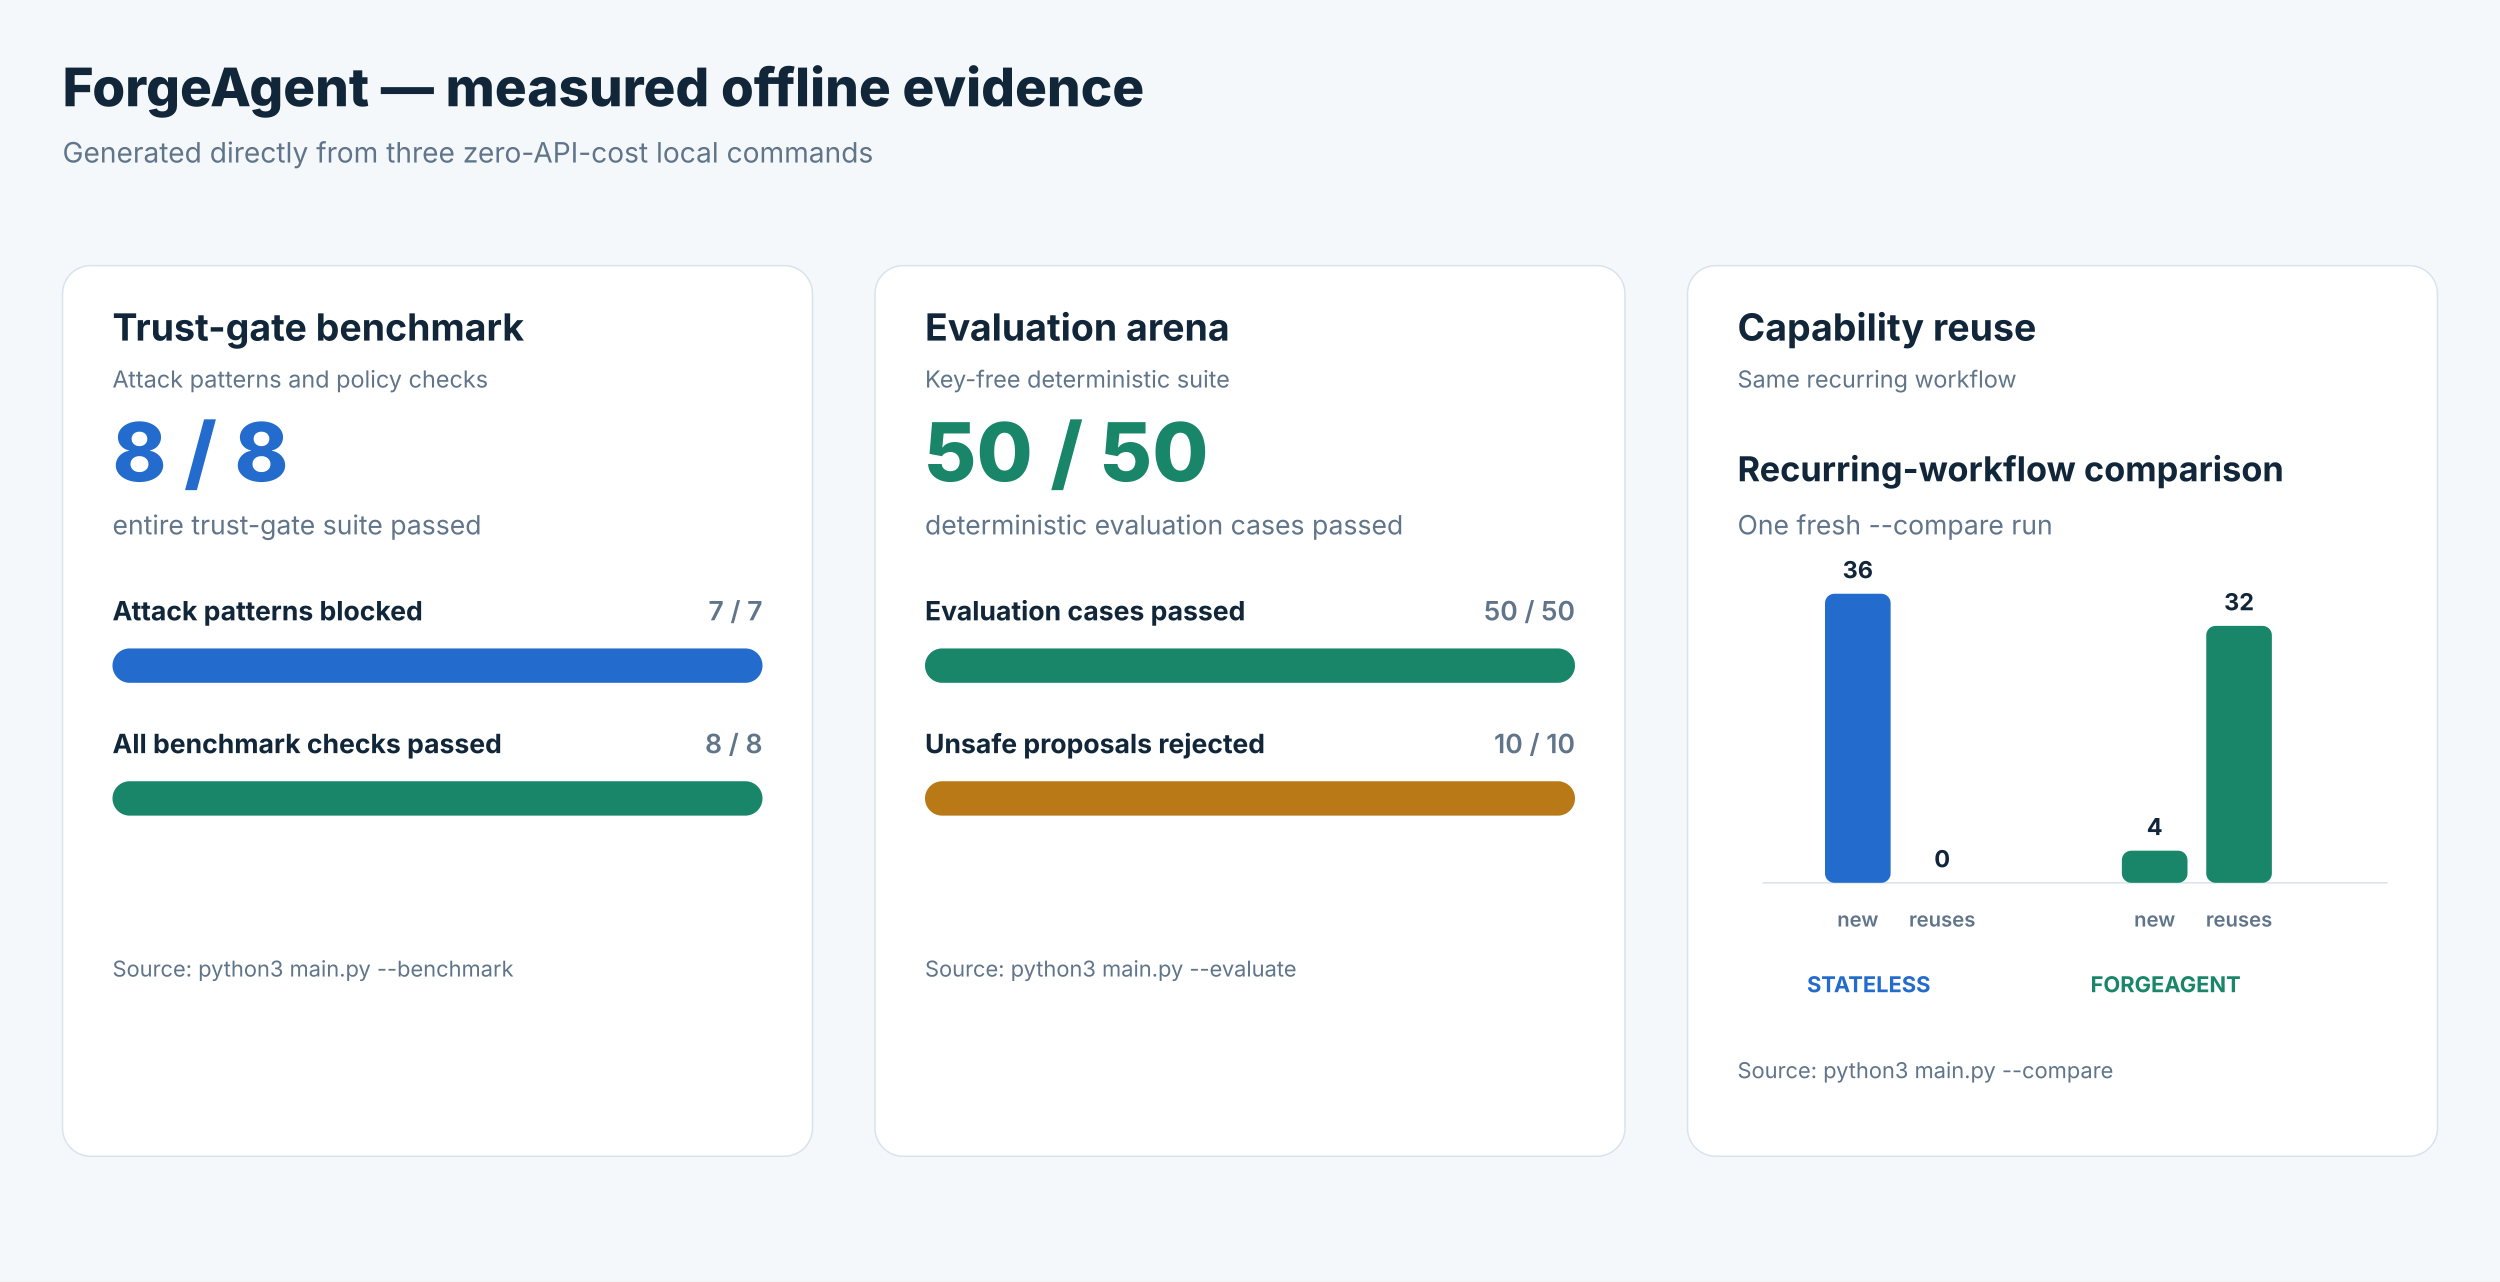
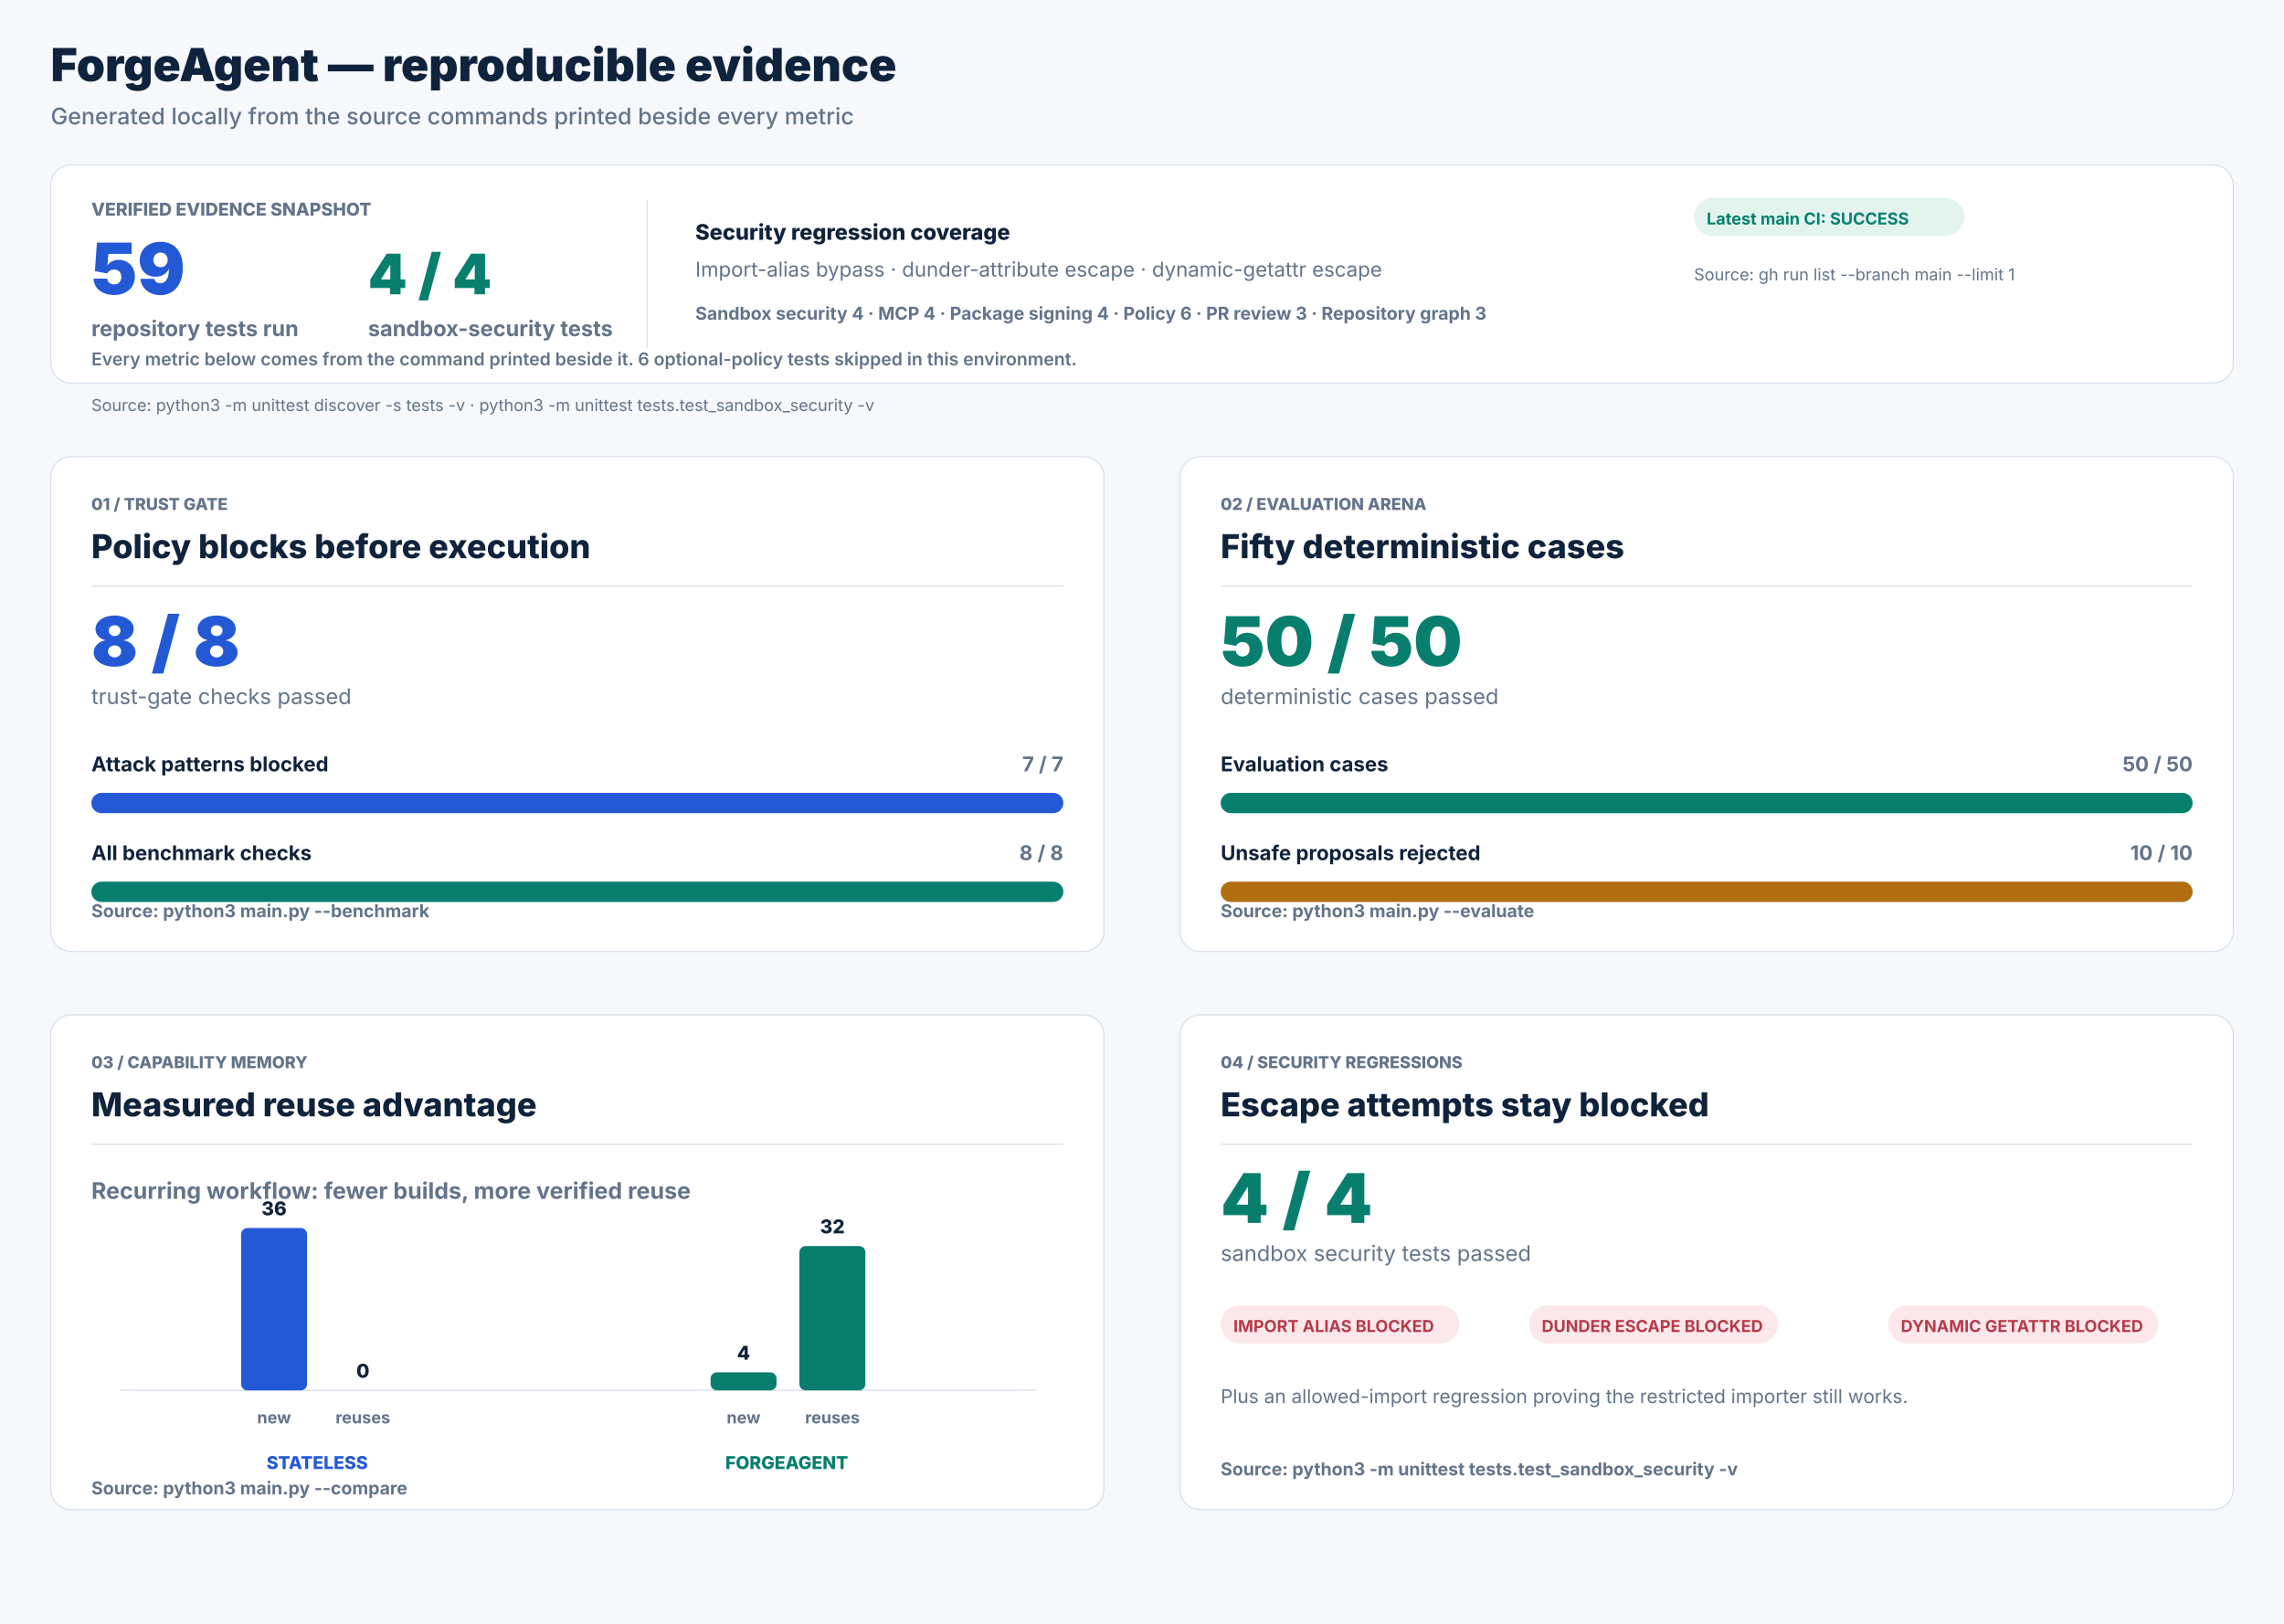
- <svg xmlns="http://www.w3.org/2000/svg" width="1600" height="820" viewBox="0 0 1600 820" role="img" aria-labelledby="title desc">
-   <rect width="100%" height="100%" fill="#f5f8fb" />
-   <text x="40" y="68" fill="#12263a" font-family="Inter, Arial, sans-serif" font-size="34" font-weight="800" text-anchor="start">ForgeAgent — measured offline evidence</text>
-   <text x="40" y="104" fill="#60758a" font-family="Inter, Arial, sans-serif" font-size="18" font-weight="400" text-anchor="start">Generated directly from three zero-API-cost local commands</text>
-   <rect x="40" y="170" width="480" height="570" rx="18" fill="#ffffff" stroke="#d9e3ec" />
-   <text x="72" y="218" fill="#12263a" font-family="Inter, Arial, sans-serif" font-size="24" font-weight="750" text-anchor="start">Trust-gate benchmark</text>
-   <text x="72" y="248" fill="#60758a" font-family="Inter, Arial, sans-serif" font-size="15" font-weight="400" text-anchor="start">Attack patterns and policy checks</text>
-   <text x="72" y="308" fill="#246bce" font-family="Inter, Arial, sans-serif" font-size="52" font-weight="800" text-anchor="start">8 / 8</text>
-   <text x="72" y="342" fill="#60758a" font-family="Inter, Arial, sans-serif" font-size="17" font-weight="400" text-anchor="start">entire trust-gate suite passed</text>
-   <text x="72" y="397" fill="#12263a" font-family="Inter, Arial, sans-serif" font-size="17" font-weight="650" text-anchor="start">Attack patterns blocked</text>
-   <text x="488" y="397" fill="#60758a" font-family="Inter, Arial, sans-serif" font-size="17" font-weight="600" text-anchor="end">7 / 7</text>
-   <rect x="72" y="415" width="416" height="22" rx="11" fill="#e8eef4" />
-   <rect x="72" y="415" width="416.00" height="22" rx="11" fill="#246bce" />
-   <text x="72" y="482" fill="#12263a" font-family="Inter, Arial, sans-serif" font-size="17" font-weight="650" text-anchor="start">All benchmark checks passed</text>
-   <text x="488" y="482" fill="#60758a" font-family="Inter, Arial, sans-serif" font-size="17" font-weight="600" text-anchor="end">8 / 8</text>
-   <rect x="72" y="500" width="416" height="22" rx="11" fill="#e8eef4" />
-   <rect x="72" y="500" width="416.00" height="22" rx="11" fill="#19866a" />
-   <text x="72" y="625" fill="#60758a" font-family="Inter, Arial, sans-serif" font-size="14" font-weight="400" text-anchor="start">Source: python3 main.py --benchmark</text>
-   <rect x="560" y="170" width="480" height="570" rx="18" fill="#ffffff" stroke="#d9e3ec" />
-   <text x="592" y="218" fill="#12263a" font-family="Inter, Arial, sans-serif" font-size="24" font-weight="750" text-anchor="start">Evaluation arena</text>
-   <text x="592" y="248" fill="#60758a" font-family="Inter, Arial, sans-serif" font-size="15" font-weight="400" text-anchor="start">Key-free deterministic suite</text>
-   <text x="592" y="308" fill="#19866a" font-family="Inter, Arial, sans-serif" font-size="52" font-weight="800" text-anchor="start">50 / 50</text>
-   <text x="592" y="342" fill="#60758a" font-family="Inter, Arial, sans-serif" font-size="17" font-weight="400" text-anchor="start">deterministic evaluation cases passed</text>
-   <text x="592" y="397" fill="#12263a" font-family="Inter, Arial, sans-serif" font-size="17" font-weight="650" text-anchor="start">Evaluation cases passed</text>
-   <text x="1008" y="397" fill="#60758a" font-family="Inter, Arial, sans-serif" font-size="17" font-weight="600" text-anchor="end">50 / 50</text>
-   <rect x="592" y="415" width="416" height="22" rx="11" fill="#e8eef4" />
-   <rect x="592" y="415" width="416.00" height="22" rx="11" fill="#19866a" />
-   <text x="592" y="482" fill="#12263a" font-family="Inter, Arial, sans-serif" font-size="17" font-weight="650" text-anchor="start">Unsafe proposals rejected</text>
-   <text x="1008" y="482" fill="#60758a" font-family="Inter, Arial, sans-serif" font-size="17" font-weight="600" text-anchor="end">10 / 10</text>
-   <rect x="592" y="500" width="416" height="22" rx="11" fill="#e8eef4" />
-   <rect x="592" y="500" width="416.00" height="22" rx="11" fill="#b97916" />
-   <text x="592" y="625" fill="#60758a" font-family="Inter, Arial, sans-serif" font-size="14" font-weight="400" text-anchor="start">Source: python3 main.py --evaluate</text>
-   <rect x="1080" y="170" width="480" height="570" rx="18" fill="#ffffff" stroke="#d9e3ec" />
-   <text x="1112" y="218" fill="#12263a" font-family="Inter, Arial, sans-serif" font-size="24" font-weight="750" text-anchor="start">Capability reuse</text>
-   <text x="1112" y="248" fill="#60758a" font-family="Inter, Arial, sans-serif" font-size="15" font-weight="400" text-anchor="start">Same recurring workflow</text>
-   <text x="1112" y="308" fill="#12263a" font-family="Inter, Arial, sans-serif" font-size="22" font-weight="750" text-anchor="start">Recurring-workflow comparison</text>
-   <text x="1112" y="342" fill="#60758a" font-family="Inter, Arial, sans-serif" font-size="17" font-weight="400" text-anchor="start">One fresh --compare run</text>
-   <line x1="1128" y1="565" x2="1528" y2="565" stroke="#d9e3ec" />
-   <rect x="1168" y="380.00" width="42" height="185.00" rx="6" fill="#246bce" />
-   <text x="1189" y="370.0" fill="#12263a" font-family="Inter, Arial, sans-serif" font-size="15" font-weight="750" text-anchor="middle">36</text>
-   <text x="1189" y="593" fill="#60758a" font-family="Inter, Arial, sans-serif" font-size="13" font-weight="600" text-anchor="middle">new</text>
-   <rect x="1222" y="565.00" width="42" height="0.00" rx="6" fill="#246bce" />
-   <text x="1243" y="555.0" fill="#12263a" font-family="Inter, Arial, sans-serif" font-size="15" font-weight="750" text-anchor="middle">0</text>
-   <text x="1243" y="593" fill="#60758a" font-family="Inter, Arial, sans-serif" font-size="13" font-weight="600" text-anchor="middle">reuses</text>
-   <rect x="1358" y="544.44" width="42" height="20.56" rx="6" fill="#19866a" />
-   <text x="1379" y="534.444" fill="#12263a" font-family="Inter, Arial, sans-serif" font-size="15" font-weight="750" text-anchor="middle">4</text>
-   <text x="1379" y="593" fill="#60758a" font-family="Inter, Arial, sans-serif" font-size="13" font-weight="600" text-anchor="middle">new</text>
-   <rect x="1412" y="400.56" width="42" height="164.44" rx="6" fill="#19866a" />
-   <text x="1433" y="390.556" fill="#12263a" font-family="Inter, Arial, sans-serif" font-size="15" font-weight="750" text-anchor="middle">32</text>
-   <text x="1433" y="593" fill="#60758a" font-family="Inter, Arial, sans-serif" font-size="13" font-weight="600" text-anchor="middle">reuses</text>
-   <text x="1196" y="635" fill="#246bce" font-family="Inter, Arial, sans-serif" font-size="14" font-weight="750" text-anchor="middle">STATELESS</text>
-   <text x="1386" y="635" fill="#19866a" font-family="Inter, Arial, sans-serif" font-size="14" font-weight="750" text-anchor="middle">FORGEAGENT</text>
-   <text x="1112" y="690" fill="#60758a" font-family="Inter, Arial, sans-serif" font-size="14" font-weight="400" text-anchor="start">Source: python3 main.py --compare</text>
+ <svg xmlns="http://www.w3.org/2000/svg" width="1800" height="1280" viewBox="0 0 1800 1280" role="img" aria-labelledby="title desc">
+   <rect width="1800" height="1280" fill="#f6f8fb" />
+   <text x="40" y="64" fill="#10233c" font-family="Inter, Arial, sans-serif" font-size="36" font-weight="850" text-anchor="start">ForgeAgent — reproducible evidence</text>
+   <text x="40" y="98" fill="#63748a" font-family="Inter, Arial, sans-serif" font-size="18" font-weight="500" text-anchor="start">Generated locally from the source commands printed beside every metric</text>
+   <rect x="40" y="130" width="1720" height="172" rx="16" fill="#ffffff" stroke="#d9e2ec" />
+   <text x="72" y="170" fill="#63748a" font-family="Inter, Arial, sans-serif" font-size="14" font-weight="800" text-anchor="start">VERIFIED EVIDENCE SNAPSHOT</text>
+   <text x="72" y="232" fill="#2459d6" font-family="Inter, Arial, sans-serif" font-size="56" font-weight="850" text-anchor="start">59</text>
+   <text x="72" y="265" fill="#63748a" font-family="Inter, Arial, sans-serif" font-size="17" font-weight="650" text-anchor="start">repository tests run</text>
+   <text x="290" y="232" fill="#087f6e" font-family="Inter, Arial, sans-serif" font-size="44" font-weight="850" text-anchor="start">4 / 4</text>
+   <text x="290" y="265" fill="#63748a" font-family="Inter, Arial, sans-serif" font-size="17" font-weight="650" text-anchor="start">sandbox-security tests</text>
+   <line x1="510" y1="158" x2="510" y2="274" stroke="#d9e2ec" stroke-width="1" />
+   <text x="548" y="189" fill="#10233c" font-family="Inter, Arial, sans-serif" font-size="17" font-weight="800" text-anchor="start">Security regression coverage</text>
+   <text x="548" y="218" fill="#63748a" font-family="Inter, Arial, sans-serif" font-size="16" font-weight="400" text-anchor="start">Import-alias bypass · dunder-attribute escape · dynamic-getattr escape</text>
+   <text x="548" y="252" fill="#63748a" font-family="Inter, Arial, sans-serif" font-size="14" font-weight="650" text-anchor="start">Sandbox security 4   ·   MCP 4   ·   Package signing 4   ·   Policy 6   ·   PR review 3   ·   Repository graph 3</text>
+   <rect x="1335" y="156" width="213" height="30" rx="15" fill="#e3f4ef" />
+   <text x="1345" y="177" fill="#087f6e" font-family="Inter, Arial, sans-serif" font-size="13" font-weight="750" text-anchor="start">Latest main CI: SUCCESS</text>
+   <text x="1335" y="221" fill="#63748a" font-family="Inter, Arial, sans-serif" font-size="13" font-weight="400" text-anchor="start">Source: gh run list --branch main --limit 1</text>
+   <text x="72" y="288" fill="#63748a" font-family="Inter, Arial, sans-serif" font-size="14" font-weight="600" text-anchor="start">Every metric below comes from the command printed beside it. 6 optional-policy tests skipped in this environment.</text>
+   <text x="72" y="324" fill="#63748a" font-family="Inter, Arial, sans-serif" font-size="13" font-weight="400" text-anchor="start">Source: python3 -m unittest discover -s tests -v   ·   python3 -m unittest tests.test_sandbox_security -v</text>
+   <rect x="40" y="360" width="830" height="390" rx="16" fill="#ffffff" stroke="#d9e2ec" />
+   <text x="72" y="402" fill="#63748a" font-family="Inter, Arial, sans-serif" font-size="13" font-weight="800" text-anchor="start">01 / TRUST GATE</text>
+   <text x="72" y="440" fill="#10233c" font-family="Inter, Arial, sans-serif" font-size="26" font-weight="800" text-anchor="start">Policy blocks before execution</text>
+   <line x1="72" y1="462" x2="838" y2="462" stroke="#d9e2ec" stroke-width="1" />
+   <text x="72" y="525" fill="#2459d6" font-family="Inter, Arial, sans-serif" font-size="54" font-weight="850" text-anchor="start">8 / 8</text>
+   <text x="72" y="555" fill="#63748a" font-family="Inter, Arial, sans-serif" font-size="17" font-weight="400" text-anchor="start">trust-gate checks passed</text>
+   <text x="72" y="608" fill="#10233c" font-family="Inter, Arial, sans-serif" font-size="16" font-weight="700" text-anchor="start">Attack patterns blocked</text>
+   <text x="838" y="608" fill="#63748a" font-family="Inter, Arial, sans-serif" font-size="16" font-weight="700" text-anchor="end">7 / 7</text>
+   <rect x="72" y="625" width="766" height="16" rx="8" fill="#e8edf3" />
+   <rect x="72" y="625" width="766.00" height="16" rx="8" fill="#2459d6" />
+   <text x="72" y="678" fill="#10233c" font-family="Inter, Arial, sans-serif" font-size="16" font-weight="700" text-anchor="start">All benchmark checks</text>
+   <text x="838" y="678" fill="#63748a" font-family="Inter, Arial, sans-serif" font-size="16" font-weight="700" text-anchor="end">8 / 8</text>
+   <rect x="72" y="695" width="766" height="16" rx="8" fill="#e8edf3" />
+   <rect x="72" y="695" width="766.00" height="16" rx="8" fill="#087f6e" />
+   <text x="72" y="723" fill="#63748a" font-family="Inter, Arial, sans-serif" font-size="14" font-weight="650" text-anchor="start">Source: python3 main.py --benchmark</text>
+   <rect x="930" y="360" width="830" height="390" rx="16" fill="#ffffff" stroke="#d9e2ec" />
+   <text x="962" y="402" fill="#63748a" font-family="Inter, Arial, sans-serif" font-size="13" font-weight="800" text-anchor="start">02 / EVALUATION ARENA</text>
+   <text x="962" y="440" fill="#10233c" font-family="Inter, Arial, sans-serif" font-size="26" font-weight="800" text-anchor="start">Fifty deterministic cases</text>
+   <line x1="962" y1="462" x2="1728" y2="462" stroke="#d9e2ec" stroke-width="1" />
+   <text x="962" y="525" fill="#087f6e" font-family="Inter, Arial, sans-serif" font-size="54" font-weight="850" text-anchor="start">50 / 50</text>
+   <text x="962" y="555" fill="#63748a" font-family="Inter, Arial, sans-serif" font-size="17" font-weight="400" text-anchor="start">deterministic cases passed</text>
+   <text x="962" y="608" fill="#10233c" font-family="Inter, Arial, sans-serif" font-size="16" font-weight="700" text-anchor="start">Evaluation cases</text>
+   <text x="1728" y="608" fill="#63748a" font-family="Inter, Arial, sans-serif" font-size="16" font-weight="700" text-anchor="end">50 / 50</text>
+   <rect x="962" y="625" width="766" height="16" rx="8" fill="#e8edf3" />
+   <rect x="962" y="625" width="766.00" height="16" rx="8" fill="#087f6e" />
+   <text x="962" y="678" fill="#10233c" font-family="Inter, Arial, sans-serif" font-size="16" font-weight="700" text-anchor="start">Unsafe proposals rejected</text>
+   <text x="1728" y="678" fill="#63748a" font-family="Inter, Arial, sans-serif" font-size="16" font-weight="700" text-anchor="end">10 / 10</text>
+   <rect x="962" y="695" width="766" height="16" rx="8" fill="#e8edf3" />
+   <rect x="962" y="695" width="766.00" height="16" rx="8" fill="#b26d11" />
+   <text x="962" y="723" fill="#63748a" font-family="Inter, Arial, sans-serif" font-size="14" font-weight="650" text-anchor="start">Source: python3 main.py --evaluate</text>
+   <rect x="40" y="800" width="830" height="390" rx="16" fill="#ffffff" stroke="#d9e2ec" />
+   <text x="72" y="842" fill="#63748a" font-family="Inter, Arial, sans-serif" font-size="13" font-weight="800" text-anchor="start">03 / CAPABILITY MEMORY</text>
+   <text x="72" y="880" fill="#10233c" font-family="Inter, Arial, sans-serif" font-size="26" font-weight="800" text-anchor="start">Measured reuse advantage</text>
+   <line x1="72" y1="902" x2="838" y2="902" stroke="#d9e2ec" stroke-width="1" />
+   <text x="72" y="945" fill="#63748a" font-family="Inter, Arial, sans-serif" font-size="18" font-weight="650" text-anchor="start">Recurring workflow: fewer builds, more verified reuse</text>
+   <line x1="94" y1="1096" x2="816" y2="1096" stroke="#d9e2ec" stroke-width="1" />
+   <rect x="190" y="968.00" width="52" height="128.00" rx="5" fill="#2459d6" />
+   <text x="216" y="958.0" fill="#10233c" font-family="Inter, Arial, sans-serif" font-size="15" font-weight="800" text-anchor="middle">36</text>
+   <text x="216" y="1122" fill="#63748a" font-family="Inter, Arial, sans-serif" font-size="13" font-weight="700" text-anchor="middle">new</text>
+   <rect x="260" y="1096.00" width="52" height="0.00" rx="5" fill="#2459d6" />
+   <text x="286" y="1086.0" fill="#10233c" font-family="Inter, Arial, sans-serif" font-size="15" font-weight="800" text-anchor="middle">0</text>
+   <text x="286" y="1122" fill="#63748a" font-family="Inter, Arial, sans-serif" font-size="13" font-weight="700" text-anchor="middle">reuses</text>
+   <rect x="560" y="1081.78" width="52" height="14.22" rx="5" fill="#087f6e" />
+   <text x="586" y="1071.778" fill="#10233c" font-family="Inter, Arial, sans-serif" font-size="15" font-weight="800" text-anchor="middle">4</text>
+   <text x="586" y="1122" fill="#63748a" font-family="Inter, Arial, sans-serif" font-size="13" font-weight="700" text-anchor="middle">new</text>
+   <rect x="630" y="982.22" width="52" height="113.78" rx="5" fill="#087f6e" />
+   <text x="656" y="972.222" fill="#10233c" font-family="Inter, Arial, sans-serif" font-size="15" font-weight="800" text-anchor="middle">32</text>
+   <text x="656" y="1122" fill="#63748a" font-family="Inter, Arial, sans-serif" font-size="13" font-weight="700" text-anchor="middle">reuses</text>
+   <text x="250" y="1158" fill="#2459d6" font-family="Inter, Arial, sans-serif" font-size="14" font-weight="800" text-anchor="middle">STATELESS</text>
+   <text x="620" y="1158" fill="#087f6e" font-family="Inter, Arial, sans-serif" font-size="14" font-weight="800" text-anchor="middle">FORGEAGENT</text>
+   <text x="72" y="1178" fill="#63748a" font-family="Inter, Arial, sans-serif" font-size="14" font-weight="650" text-anchor="start">Source: python3 main.py --compare</text>
+   <rect x="930" y="800" width="830" height="390" rx="16" fill="#ffffff" stroke="#d9e2ec" />
+   <text x="962" y="842" fill="#63748a" font-family="Inter, Arial, sans-serif" font-size="13" font-weight="800" text-anchor="start">04 / SECURITY REGRESSIONS</text>
+   <text x="962" y="880" fill="#10233c" font-family="Inter, Arial, sans-serif" font-size="26" font-weight="800" text-anchor="start">Escape attempts stay blocked</text>
+   <line x1="962" y1="902" x2="1728" y2="902" stroke="#d9e2ec" stroke-width="1" />
+   <text x="962" y="964" fill="#087f6e" font-family="Inter, Arial, sans-serif" font-size="54" font-weight="850" text-anchor="start">4 / 4</text>
+   <text x="962" y="994" fill="#63748a" font-family="Inter, Arial, sans-serif" font-size="17" font-weight="400" text-anchor="start">sandbox security tests passed</text>
+   <rect x="962" y="1029" width="188" height="30" rx="15" fill="#fce8eb" />
+   <text x="972" y="1050" fill="#b53b4a" font-family="Inter, Arial, sans-serif" font-size="13" font-weight="750" text-anchor="start">IMPORT ALIAS BLOCKED</text>
+   <rect x="1205" y="1029" width="196" height="30" rx="15" fill="#fce8eb" />
+   <text x="1215" y="1050" fill="#b53b4a" font-family="Inter, Arial, sans-serif" font-size="13" font-weight="750" text-anchor="start">DUNDER ESCAPE BLOCKED</text>
+   <rect x="1488" y="1029" width="213" height="30" rx="15" fill="#fce8eb" />
+   <text x="1498" y="1050" fill="#b53b4a" font-family="Inter, Arial, sans-serif" font-size="13" font-weight="750" text-anchor="start">DYNAMIC GETATTR BLOCKED</text>
+   <text x="962" y="1106" fill="#63748a" font-family="Inter, Arial, sans-serif" font-size="15" font-weight="400" text-anchor="start">Plus an allowed-import regression proving the restricted importer still works.</text>
+   <text x="962" y="1163" fill="#63748a" font-family="Inter, Arial, sans-serif" font-size="14" font-weight="650" text-anchor="start">Source: python3 -m unittest tests.test_sandbox_security -v</text>
</svg>
